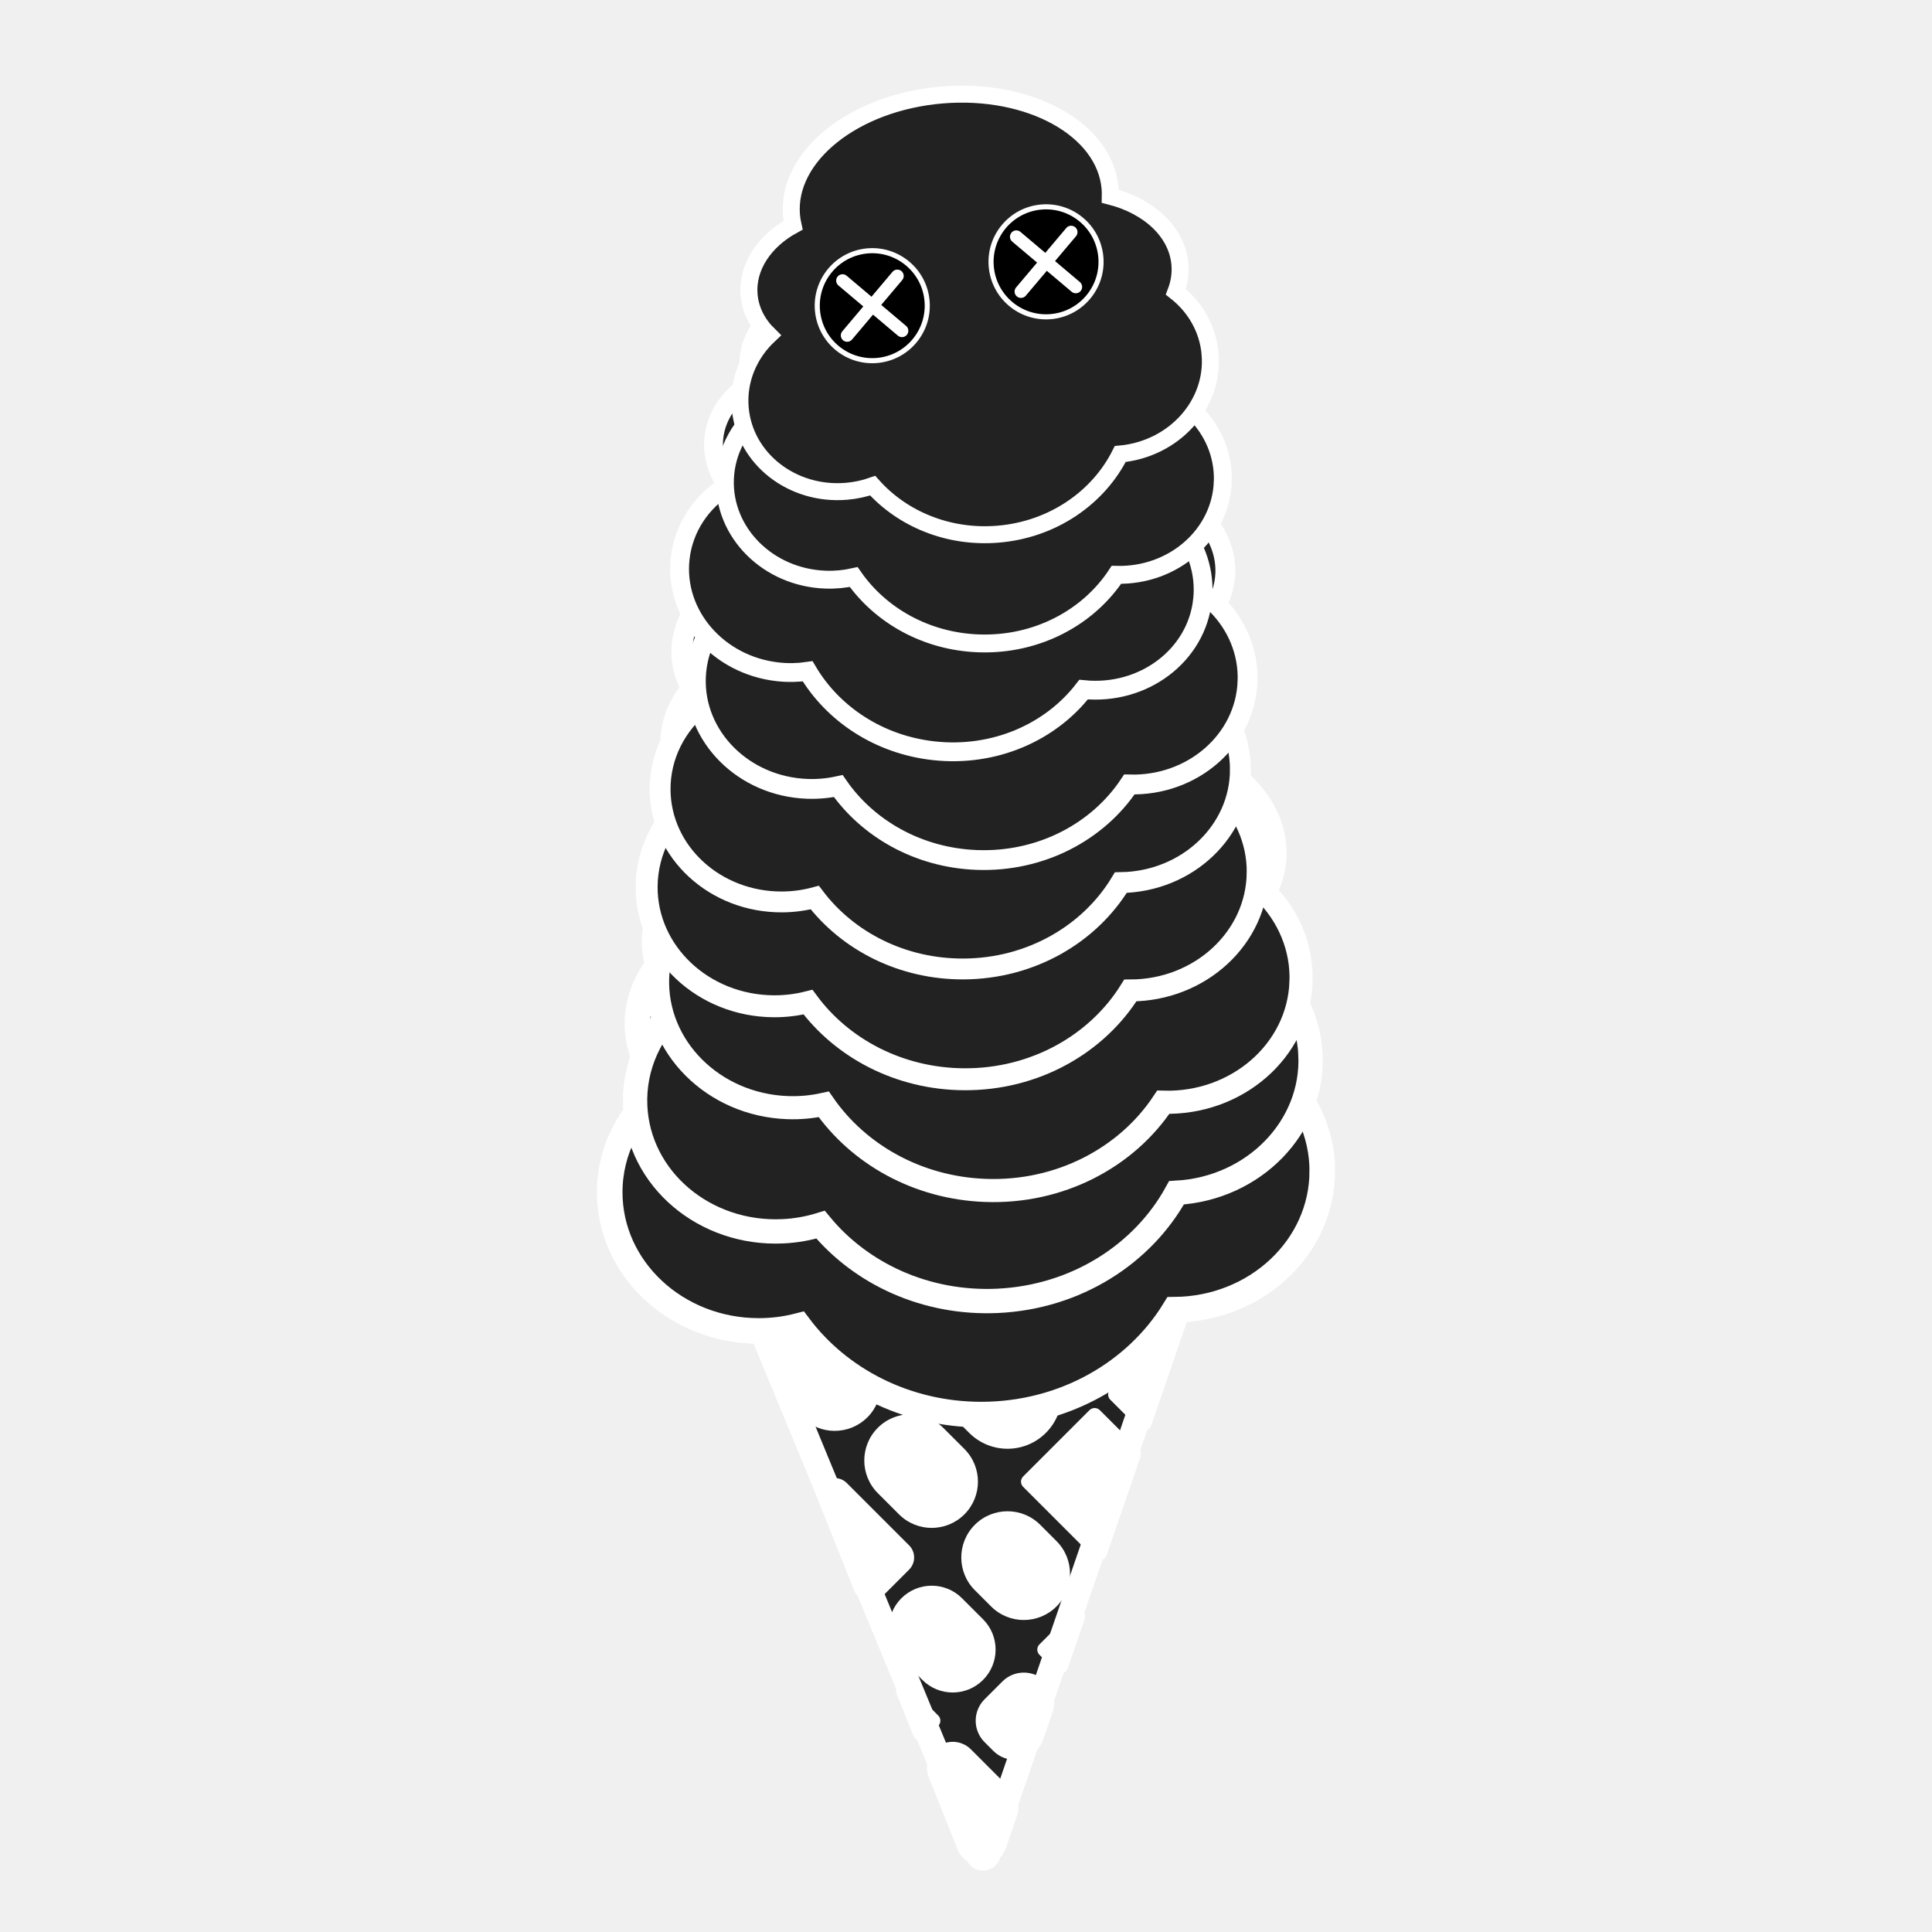
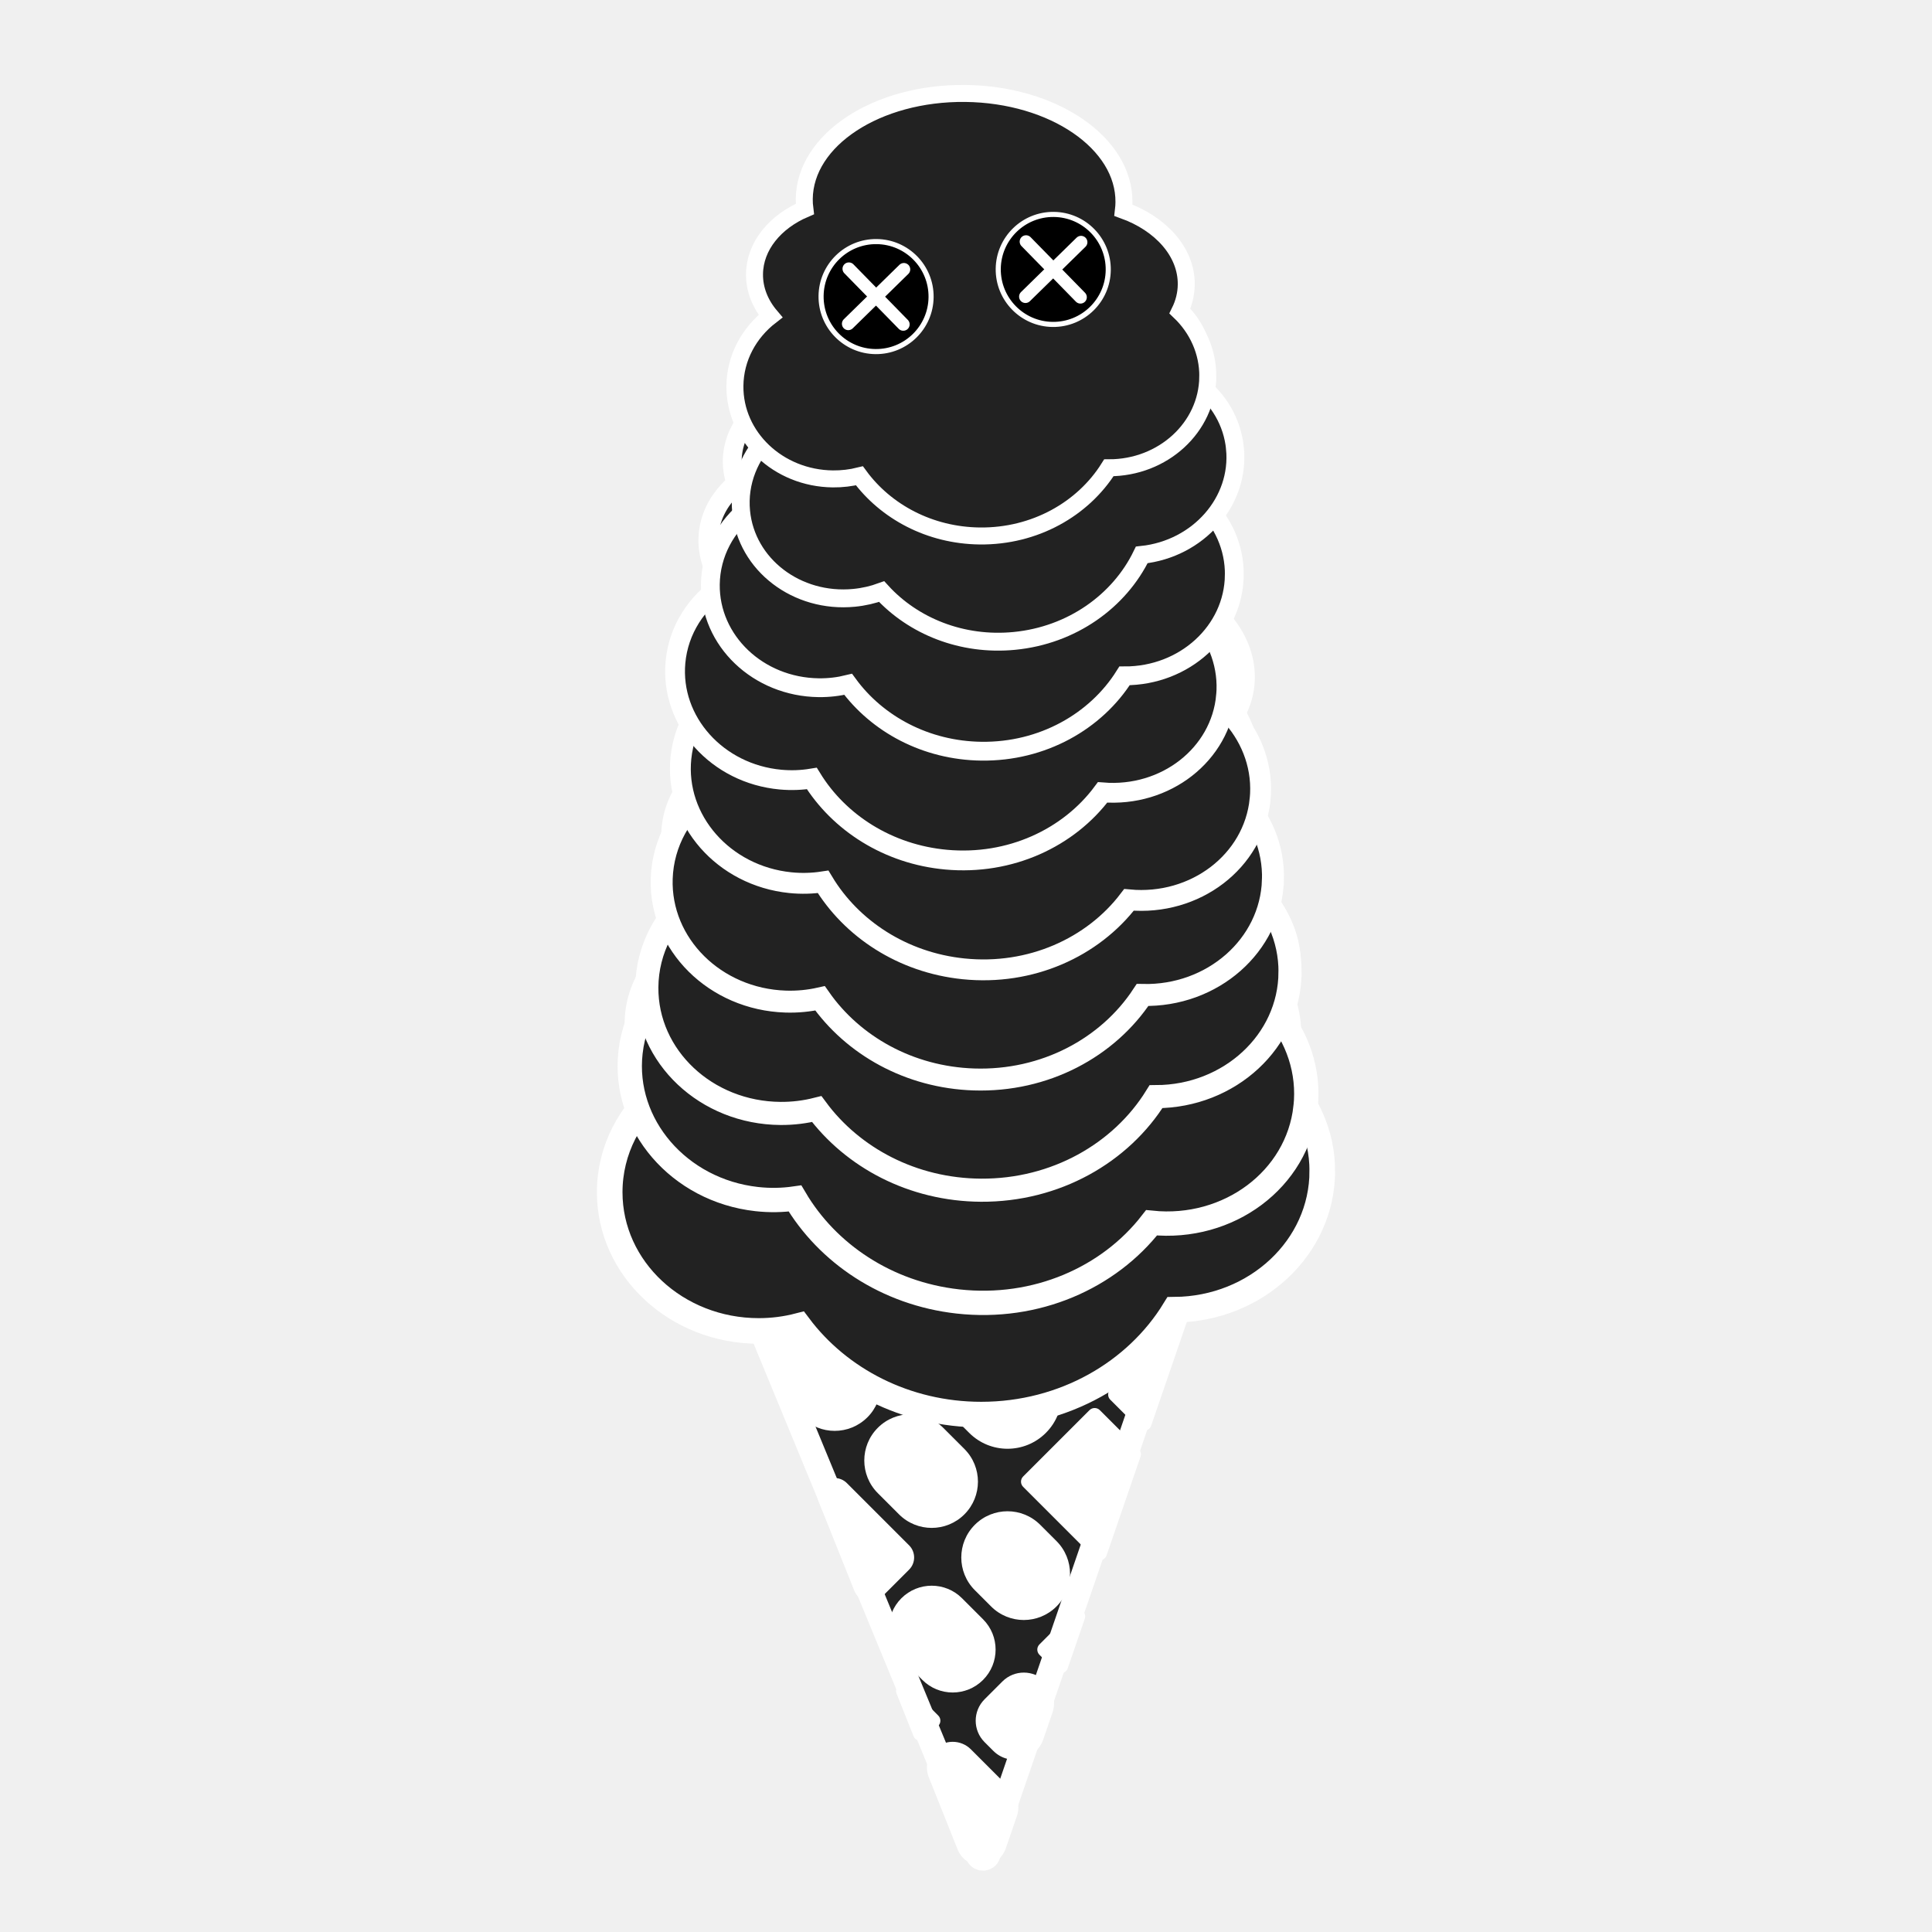
- <svg viewBox="0 0 1024 1024" width="100%" height="100%">
+ <svg xmlns="http://www.w3.org/2000/svg" viewBox="0 0 1024 1024" width="100%" height="100%">
  <g transform="translate(316.3775, 503.55) scale(0.6783614)">
    <g transform="translate(0, -168)">
      <g id="Cone">
        <path id="Cone_Bottom" data-name="Cone Bottom" d="M108.22,414.88l189.84,460.03c1.36,3.3,6.09,3.16,7.25-.22l159.34-463.34c.87-2.53-1.03-5.16-3.7-5.13l-349.18,3.32c-2.74.03-4.59,2.82-3.55,5.35Z" style="fill: rgb(34, 34, 34); stroke: rgb(255, 255, 255); stroke-linejoin: round; stroke-width: 20px;" />
        <g id="Waffle_Cross-Hatch" data-name="Waffle Cross-Hatch">
          <path d="M261.93,482.48h0c15.03-15.03,4.46-40.72-16.79-40.83h0c-21.37-.11-32.14,25.72-17.03,40.83h0c9.34,9.34,24.48,9.34,33.82,0Z" style="fill: rgb(255, 255, 255);" />
          <path d="M384.85,527.49l-51.82,51.82c-2.24,2.24-2.24,5.86,0,8.1l55.71,55.71c2.24,2.24,5.86,2.24,8.1,0h0c.62-.62,1.08-1.36,1.37-2.19l26.52-77.11c.71-2.07.18-4.36-1.37-5.91l-30.41-30.41c-2.24-2.24-5.86-2.24-8.1,0Z" style="fill: rgb(255, 255, 255);" />
          <rect x="274.59" y="463.59" width="84.73" height="95.66" rx="42.36" ry="42.36" transform="translate(-268.79 373.91) rotate(-45)" style="fill: rgb(255, 255, 255);" />
          <rect x="291.06" y="603.84" width="72.24" height="90.24" rx="36.12" ry="36.12" transform="translate(-363.06 421.43) rotate(-45)" style="fill: rgb(255, 255, 255);" />
          <path d="M371.7,684.58l-25.94,25.94c-2.24,2.24-2.24,5.86,0,8.1l12.67,12.67c2.99,2.99,8.09,1.82,9.46-2.19l13.28-38.61c1.97-5.74-5.17-10.2-9.46-5.91Z" style="fill: rgb(255, 255, 255);" />
          <path d="M159.42,564.14l2.73,6.83c1.52,3.82,6.46,4.83,9.37,1.93l2.05-2.05c2.24-2.24,2.24-5.86,0-8.1l-4.78-4.78c-4.4-4.4-11.67.39-9.37,6.17Z" style="fill: rgb(255, 255, 255);" />
          <path d="M243.92,633.11l-48.65-48.65c-5.24-5.24-13.74-5.24-18.99,0h0c-3.8,3.8-4.97,9.49-2.98,14.47l27.77,69.54c3.58,8.95,15.14,11.33,21.96,4.51l20.89-20.89c5.24-5.24,5.24-13.74,0-18.99Z" style="fill: rgb(255, 255, 255);" />
          <path d="M211.32,533.1h0c14.11-14.11,14.11-36.98,0-51.08l-34.94-34.94c-.72-.72-.72-1.89,0-2.62h0c1.16-1.16.34-3.15-1.3-3.16l-11.23-.06c-25.62-.13-43.23,25.72-33.73,49.51l5.37,13.45c1.82,4.55,4.54,8.68,8,12.15l16.74,16.74c14.11,14.11,36.98,14.11,51.08,0Z" style="fill: rgb(255, 255, 255);" />
          <path d="M263.74,792.53h0c-5.69,5.69-7.45,14.23-4.46,21.71l22.5,56.36c6.92,17.34,31.68,16.74,37.75-.92l8.66-25.2c2.5-7.28.64-15.35-4.8-20.79l-31.17-31.17c-7.87-7.87-20.62-7.87-28.48,0Z" style="fill: rgb(255, 255, 255);" />
          <path d="M392.94,503.07l40.81-40.81c2.24-2.24,5.86-2.24,8.1,0l.06.06c2.24,2.24,2.24,5.86,0,8.1l-40.81,40.81c-2.24,2.24-2.24,5.86,0,8.1l22.48,22.48c2.99,2.99,8.09,1.82,9.46-2.19l30.71-89.32c1.27-3.71-1.47-7.57-5.39-7.59l-120.63-.6c-5.11-.03-7.69,6.16-4.08,9.77l51.18,51.18c2.24,2.24,5.86,2.24,8.1,0Z" style="fill: rgb(255, 255, 255);" />
          <rect x="217.18" y="527.25" width="72.24" height="95.66" rx="36.12" ry="36.12" transform="translate(-332.45 347.55) rotate(-45)" style="fill: rgb(255, 255, 255);" />
          <path d="M350.28,739.46h0c-9.24-9.24-24.22-9.24-33.46,0l-13.94,13.94c-9.24,9.24-9.24,24.22,0,33.46l6.81,6.81c12.37,12.37,33.42,7.5,39.1-9.04l7.13-20.75c2.94-8.55.75-18.03-5.64-24.42Z" style="fill: rgb(255, 255, 255);" />
          <path d="M234.18,749.12l13.2,33.06c1.52,3.82,6.46,4.83,9.37,1.93l9.93-9.93c2.24-2.24,2.24-5.86,0-8.1l-23.13-23.13c-4.4-4.4-11.67.39-9.37,6.17Z" style="fill: rgb(255, 255, 255);" />
          <rect x="236.26" y="661.25" width="67.04" height="90.24" rx="33.52" ry="33.52" transform="translate(-420.46 397.65) rotate(-45)" style="fill: rgb(255, 255, 255);" />
        </g>
        <ellipse id="Cone_Top" data-name="Cone Top" cx="288.37" cy="404.38" rx="182.34" ry="67.01" style="fill: rgb(34, 34, 34); stroke: rgb(255, 255, 255); stroke-miterlimit: 10; stroke-width: 20px;" />
      </g>
    </g>
    <g transform="translate(288, 82) rotate(0) scale(1) translate(-288, -250)">
      <path id="Scoop_Outline" data-name="Scoop Outline" d="M566.75,340.67c0-29.85-12.97-56.87-33.96-76.47,4.8-9.98,7.44-20.71,7.44-31.9,0-38.29-30.62-71.33-74.92-86.77.33-3.07.51-6.17.51-9.3,0-69.72-84.29-126.24-188.26-126.24s-188.26,56.52-188.26,126.24c0,4,.29,7.95.83,11.86-34.94,15.4-58.48,44.25-58.48,77.34,0,18.21,7.15,35.15,19.39,49.26-25.1,19.88-41.05,49.47-41.05,82.54,0,59.85,52.15,108.37,116.49,108.37,10.83,0,21.3-1.4,31.26-3.98,31.42,41.91,83.55,69.34,142.55,69.34,64.73,0,121.2-33,151.11-81.94,63.8-.57,115.34-48.85,115.34-108.34Z" style="fill: rgb(34, 34, 34); stroke: rgb(255, 255, 255); stroke-miterlimit: 10; stroke-width: 20px;" />
    </g>
-     <g transform="translate(289.0034, 8) rotate(-2.663978) scale(0.95) translate(-288, -250)">
+     <g transform="translate(300.0169, 8) rotate(6.358221) scale(0.95) translate(-288, -250)">
      <path id="Scoop_Outline" data-name="Scoop Outline" d="M566.75,340.67c0-29.85-12.97-56.87-33.96-76.47,4.8-9.98,7.44-20.71,7.44-31.9,0-38.29-30.62-71.33-74.92-86.77.33-3.07.51-6.17.51-9.3,0-69.72-84.29-126.24-188.26-126.24s-188.26,56.52-188.26,126.24c0,4,.29,7.95.83,11.86-34.94,15.4-58.48,44.25-58.48,77.34,0,18.21,7.15,35.15,19.39,49.26-25.1,19.88-41.05,49.47-41.05,82.54,0,59.85,52.15,108.37,116.49,108.37,10.83,0,21.3-1.4,31.26-3.98,31.42,41.91,83.55,69.34,142.55,69.34,64.73,0,121.2-33,151.11-81.94,63.8-.57,115.34-48.85,115.34-108.34Z" style="fill: rgb(34, 34, 34); stroke: rgb(255, 255, 255); stroke-miterlimit: 10; stroke-width: 20px;" />
    </g>
-     <g transform="translate(301.7225, -66) rotate(2.098639) scale(0.9025) translate(-288, -250)">
+     <g transform="translate(290.5055, -66) rotate(0.360737) scale(0.9025) translate(-288, -250)">
      <path id="Scoop_Outline" data-name="Scoop Outline" d="M566.75,340.67c0-29.85-12.97-56.87-33.96-76.47,4.8-9.98,7.44-20.71,7.44-31.9,0-38.29-30.62-71.33-74.92-86.77.33-3.07.51-6.17.51-9.3,0-69.72-84.29-126.24-188.26-126.24s-188.26,56.52-188.26,126.24c0,4,.29,7.95.83,11.86-34.94,15.4-58.48,44.25-58.48,77.34,0,18.21,7.15,35.15,19.39,49.26-25.1,19.88-41.05,49.47-41.05,82.54,0,59.85,52.15,108.37,116.49,108.37,10.83,0,21.3-1.4,31.26-3.98,31.42,41.91,83.55,69.34,142.55,69.34,64.73,0,121.2-33,151.11-81.94,63.8-.57,115.34-48.85,115.34-108.34Z" style="fill: rgb(34, 34, 34); stroke: rgb(255, 255, 255); stroke-miterlimit: 10; stroke-width: 20px;" />
    </g>
-     <g transform="translate(277.8166, -140) rotate(0.3811015) scale(0.857375) translate(-288, -250)">
+     <g transform="translate(291.8424, -140) rotate(1.857762) scale(0.857375) translate(-288, -250)">
      <path id="Scoop_Outline" data-name="Scoop Outline" d="M566.75,340.67c0-29.85-12.97-56.87-33.96-76.47,4.8-9.98,7.44-20.71,7.44-31.9,0-38.29-30.62-71.33-74.92-86.77.33-3.07.51-6.17.51-9.3,0-69.72-84.29-126.24-188.26-126.24s-188.26,56.52-188.26,126.24c0,4,.29,7.95.83,11.86-34.94,15.4-58.48,44.25-58.48,77.34,0,18.21,7.15,35.15,19.39,49.26-25.1,19.88-41.05,49.47-41.05,82.54,0,59.85,52.15,108.37,116.49,108.37,10.83,0,21.3-1.4,31.26-3.98,31.42,41.91,83.55,69.34,142.55,69.34,64.73,0,121.2-33,151.11-81.94,63.8-.57,115.34-48.85,115.34-108.34Z" style="fill: rgb(34, 34, 34); stroke: rgb(255, 255, 255); stroke-miterlimit: 10; stroke-width: 20px;" />
    </g>
-     <g transform="translate(275.2834, -214) rotate(-0.3450123) scale(0.8145062) translate(-288, -250)">
+     <g transform="translate(299.7745, -214) rotate(5.828422) scale(0.8145062) translate(-288, -250)">
      <path id="Scoop_Outline" data-name="Scoop Outline" d="M566.75,340.67c0-29.85-12.97-56.87-33.96-76.47,4.8-9.98,7.44-20.71,7.44-31.9,0-38.29-30.62-71.33-74.92-86.77.33-3.07.51-6.17.51-9.3,0-69.72-84.29-126.24-188.26-126.24s-188.26,56.52-188.26,126.24c0,4,.29,7.95.83,11.86-34.94,15.4-58.48,44.25-58.48,77.34,0,18.21,7.15,35.15,19.39,49.26-25.1,19.88-41.05,49.47-41.05,82.54,0,59.85,52.15,108.37,116.49,108.37,10.83,0,21.3-1.4,31.26-3.98,31.42,41.91,83.55,69.34,142.55,69.34,64.73,0,121.2-33,151.11-81.94,63.8-.57,115.34-48.85,115.34-108.34Z" style="fill: rgb(34, 34, 34); stroke: rgb(255, 255, 255); stroke-miterlimit: 10; stroke-width: 20px;" />
    </g>
-     <g transform="translate(295.4152, -288) rotate(2.141386) scale(0.7737809) translate(-288, -250)">
+     <g transform="translate(283.1102, -288) rotate(5.190699) scale(0.7737809) translate(-288, -250)">
      <path id="Scoop_Outline" data-name="Scoop Outline" d="M566.75,340.67c0-29.85-12.97-56.87-33.96-76.47,4.8-9.98,7.44-20.71,7.44-31.9,0-38.29-30.62-71.33-74.92-86.77.33-3.07.51-6.17.51-9.3,0-69.72-84.29-126.24-188.26-126.24s-188.26,56.52-188.26,126.24c0,4,.29,7.95.83,11.86-34.94,15.4-58.48,44.25-58.48,77.34,0,18.21,7.15,35.15,19.39,49.26-25.1,19.88-41.05,49.47-41.05,82.54,0,59.85,52.15,108.37,116.49,108.37,10.83,0,21.3-1.4,31.26-3.98,31.42,41.91,83.55,69.34,142.55,69.34,64.73,0,121.2-33,151.11-81.94,63.8-.57,115.34-48.85,115.34-108.34Z" style="fill: rgb(34, 34, 34); stroke: rgb(255, 255, 255); stroke-miterlimit: 10; stroke-width: 20px;" />
    </g>
-     <g transform="translate(276.7671, -362) rotate(6.247435) scale(0.7350919) translate(-288, -250)">
+     <g transform="translate(293.9353, -362) rotate(0.6998065) scale(0.7350919) translate(-288, -250)">
      <path id="Scoop_Outline" data-name="Scoop Outline" d="M566.75,340.67c0-29.85-12.97-56.87-33.96-76.47,4.8-9.98,7.44-20.71,7.44-31.9,0-38.29-30.62-71.33-74.92-86.77.33-3.07.51-6.17.51-9.3,0-69.72-84.29-126.24-188.26-126.24s-188.26,56.52-188.26,126.24c0,4,.29,7.95.83,11.86-34.94,15.4-58.48,44.25-58.48,77.34,0,18.21,7.15,35.15,19.39,49.26-25.1,19.88-41.05,49.47-41.05,82.54,0,59.85,52.15,108.37,116.49,108.37,10.83,0,21.3-1.4,31.26-3.98,31.42,41.91,83.55,69.34,142.55,69.34,64.73,0,121.2-33,151.11-81.94,63.8-.57,115.34-48.85,115.34-108.34Z" style="fill: rgb(34, 34, 34); stroke: rgb(255, 255, 255); stroke-miterlimit: 10; stroke-width: 20px;" />
    </g>
-     <g transform="translate(296.6294, -436) rotate(1.972142) scale(0.6983373) translate(-288, -250)">
+     <g transform="translate(298.6486, -436) rotate(-5.567073) scale(0.6983373) translate(-288, -250)">
      <path id="Scoop_Outline" data-name="Scoop Outline" d="M566.75,340.67c0-29.85-12.97-56.87-33.96-76.47,4.8-9.98,7.44-20.71,7.44-31.9,0-38.29-30.62-71.33-74.92-86.77.33-3.07.51-6.17.51-9.3,0-69.72-84.29-126.24-188.26-126.24s-188.26,56.52-188.26,126.24c0,4,.29,7.95.83,11.86-34.94,15.4-58.48,44.25-58.48,77.34,0,18.21,7.15,35.15,19.39,49.26-25.1,19.88-41.05,49.47-41.05,82.54,0,59.85,52.15,108.37,116.49,108.37,10.83,0,21.3-1.4,31.26-3.98,31.42,41.91,83.55,69.34,142.55,69.34,64.73,0,121.2-33,151.11-81.94,63.8-.57,115.34-48.85,115.34-108.34Z" style="fill: rgb(34, 34, 34); stroke: rgb(255, 255, 255); stroke-miterlimit: 10; stroke-width: 20px;" />
    </g>
-     <g transform="translate(289.7467, -510) rotate(-4.832526) scale(0.6634204) translate(-288, -250)">
+     <g transform="translate(293.0149, -510) rotate(0.6137581) scale(0.6634204) translate(-288, -250)">
      <path id="Scoop_Outline" data-name="Scoop Outline" d="M566.75,340.67c0-29.85-12.97-56.87-33.96-76.47,4.8-9.98,7.44-20.71,7.44-31.9,0-38.29-30.62-71.33-74.92-86.77.33-3.07.51-6.17.51-9.3,0-69.72-84.29-126.24-188.26-126.24s-188.26,56.52-188.26,126.24c0,4,.29,7.95.83,11.86-34.94,15.4-58.48,44.25-58.48,77.34,0,18.21,7.15,35.15,19.39,49.26-25.1,19.88-41.05,49.47-41.05,82.54,0,59.85,52.15,108.37,116.49,108.37,10.83,0,21.3-1.4,31.26-3.98,31.42,41.91,83.55,69.34,142.55,69.34,64.73,0,121.2-33,151.11-81.94,63.8-.57,115.34-48.85,115.34-108.34Z" style="fill: rgb(34, 34, 34); stroke: rgb(255, 255, 255); stroke-miterlimit: 10; stroke-width: 20px;" />
      <g id="Right_Eye" data-name="Right Eye">
        <circle id="Left_Eye_Outline" data-name="Left Eye Outline" cx="383.4" cy="216.12" r="64.78" style="fill: rgb(0, 0, 0); stroke: rgb(255, 255, 255); stroke-miterlimit: 10; stroke-width: 6px;" />
      </g>
      <g id="Left_Eye" data-name="Left Eye">
        <circle id="Right_Eye_Outline" data-name="Right Eye Outline" cx="175.1" cy="250.34" r="64.78" style="fill: rgb(0, 0, 0); stroke: rgb(255, 255, 255); stroke-miterlimit: 10; stroke-width: 6px;" />
      </g>
      <g>
        <line x1="351.01" y1="183.73" x2="415.79" y2="248.51" stroke="#fff" stroke-width="15" stroke-linecap="round" />
        <line x1="351.01" y1="248.51" x2="415.79" y2="183.73" stroke="#fff" stroke-width="15" stroke-linecap="round" />
      </g>
      <g>
        <line x1="142.71" y1="217.95" x2="207.49" y2="282.73" stroke="#fff" stroke-width="15" stroke-linecap="round" />
        <line x1="142.71" y1="282.73" x2="207.49" y2="217.95" stroke="#fff" stroke-width="15" stroke-linecap="round" />
      </g>
    </g>
  </g>
</svg>
